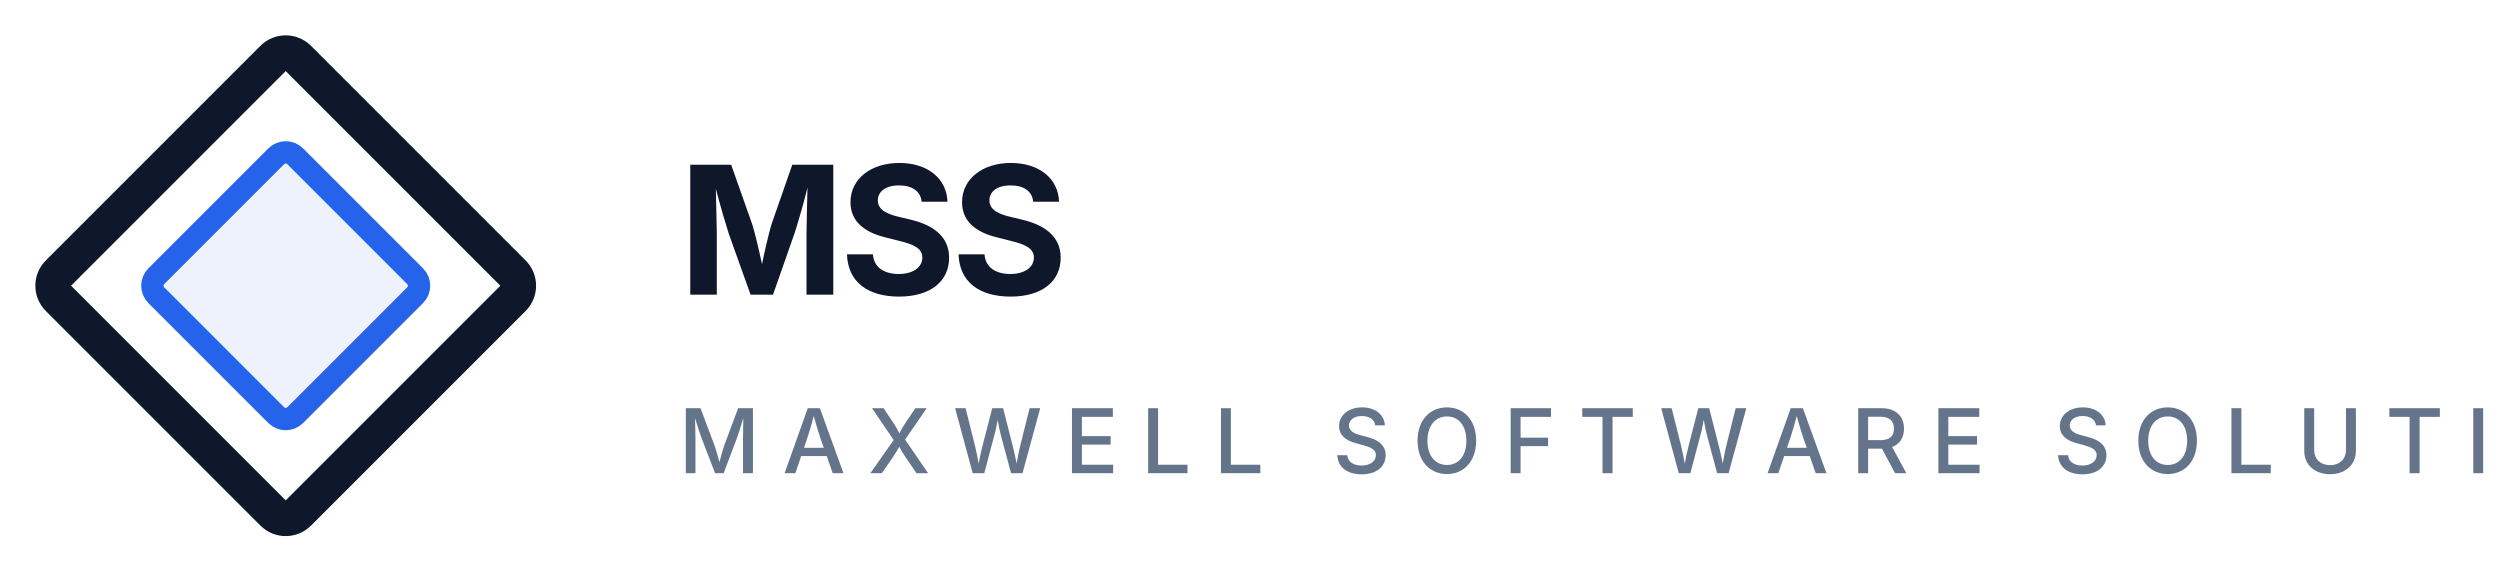
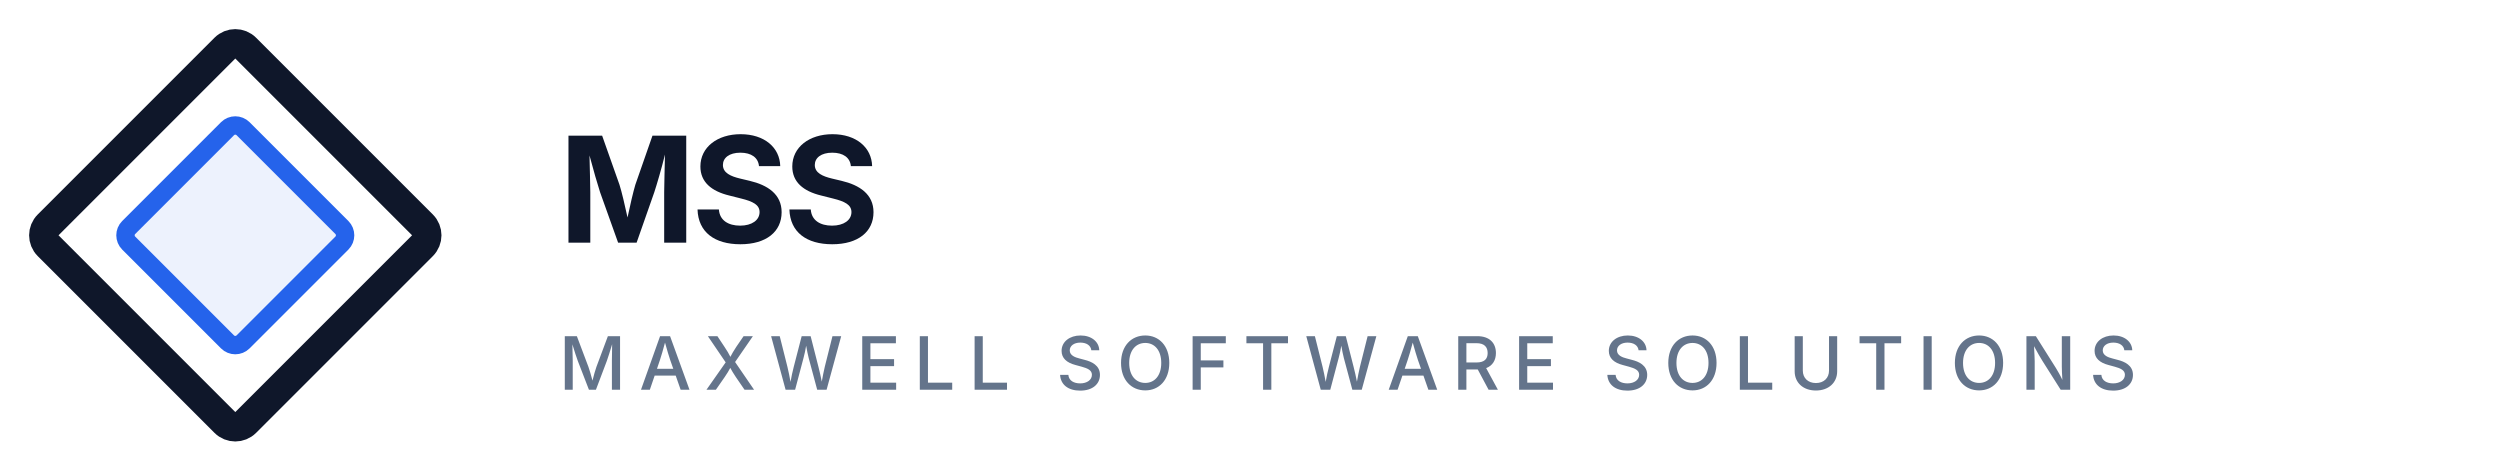
- <svg xmlns="http://www.w3.org/2000/svg" width="280" height="64" viewBox="0 0 280 64" fill="none">
+ <svg xmlns="http://www.w3.org/2000/svg" width="340" height="64" viewBox="0 0 340 64" fill="none">
  <rect x="13" y="13" width="38" height="38" rx="2" transform="rotate(45 32 32)" stroke="#0F172A" stroke-width="4" fill="none" />
  <rect x="21" y="21" width="22" height="22" rx="1.5" transform="rotate(45 32 32)" stroke="#2563EB" stroke-width="2.5" fill="#2563EB" fill-opacity="0.08" />
  <text x="76" y="33" font-family="'Inter', 'DM Sans', 'Helvetica Neue', Arial, sans-serif" font-size="20" font-weight="700" letter-spacing="-0.6" fill="#0F172A">MSS</text>
-   <text x="76" y="53" font-family="'Inter', 'DM Sans', 'Helvetica Neue', Arial, sans-serif" font-size="10" font-weight="500" letter-spacing="2.5" fill="#64748B">MAXWELL SOFTWARE SOLUTIONS</text>
+   <text x="76" y="53" font-family="'Inter', 'DM Sans', 'Helvetica Neue', Arial, sans-serif" font-size="10" font-weight="500" letter-spacing="1.8" fill="#64748B">MAXWELL SOFTWARE SOLUTIONS</text>
</svg>
